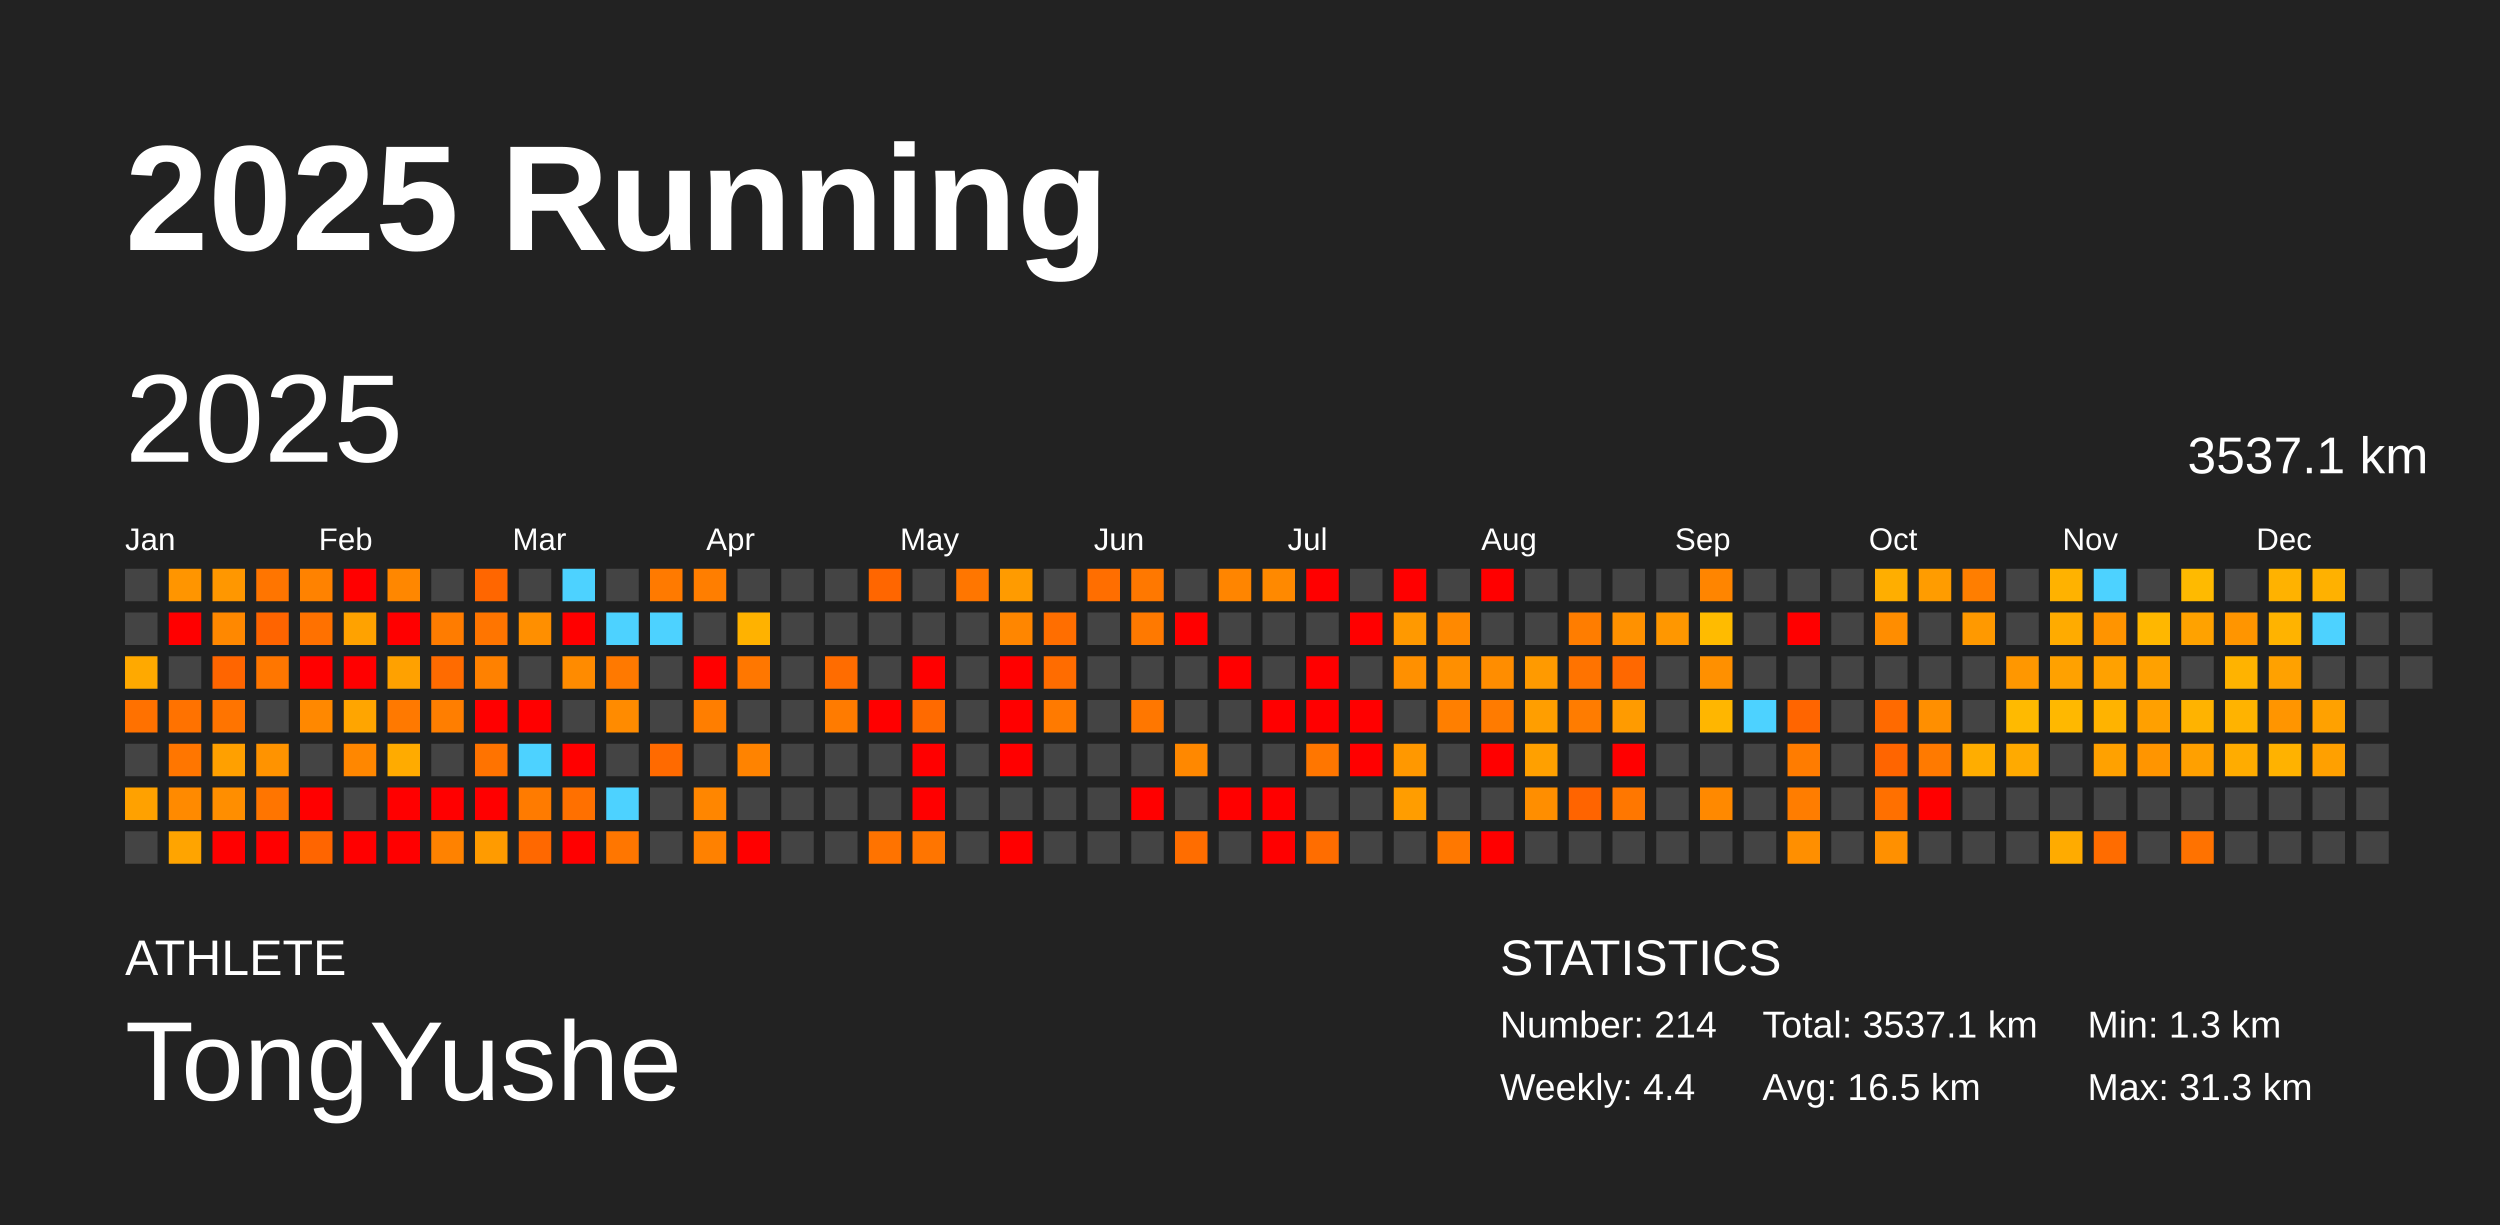
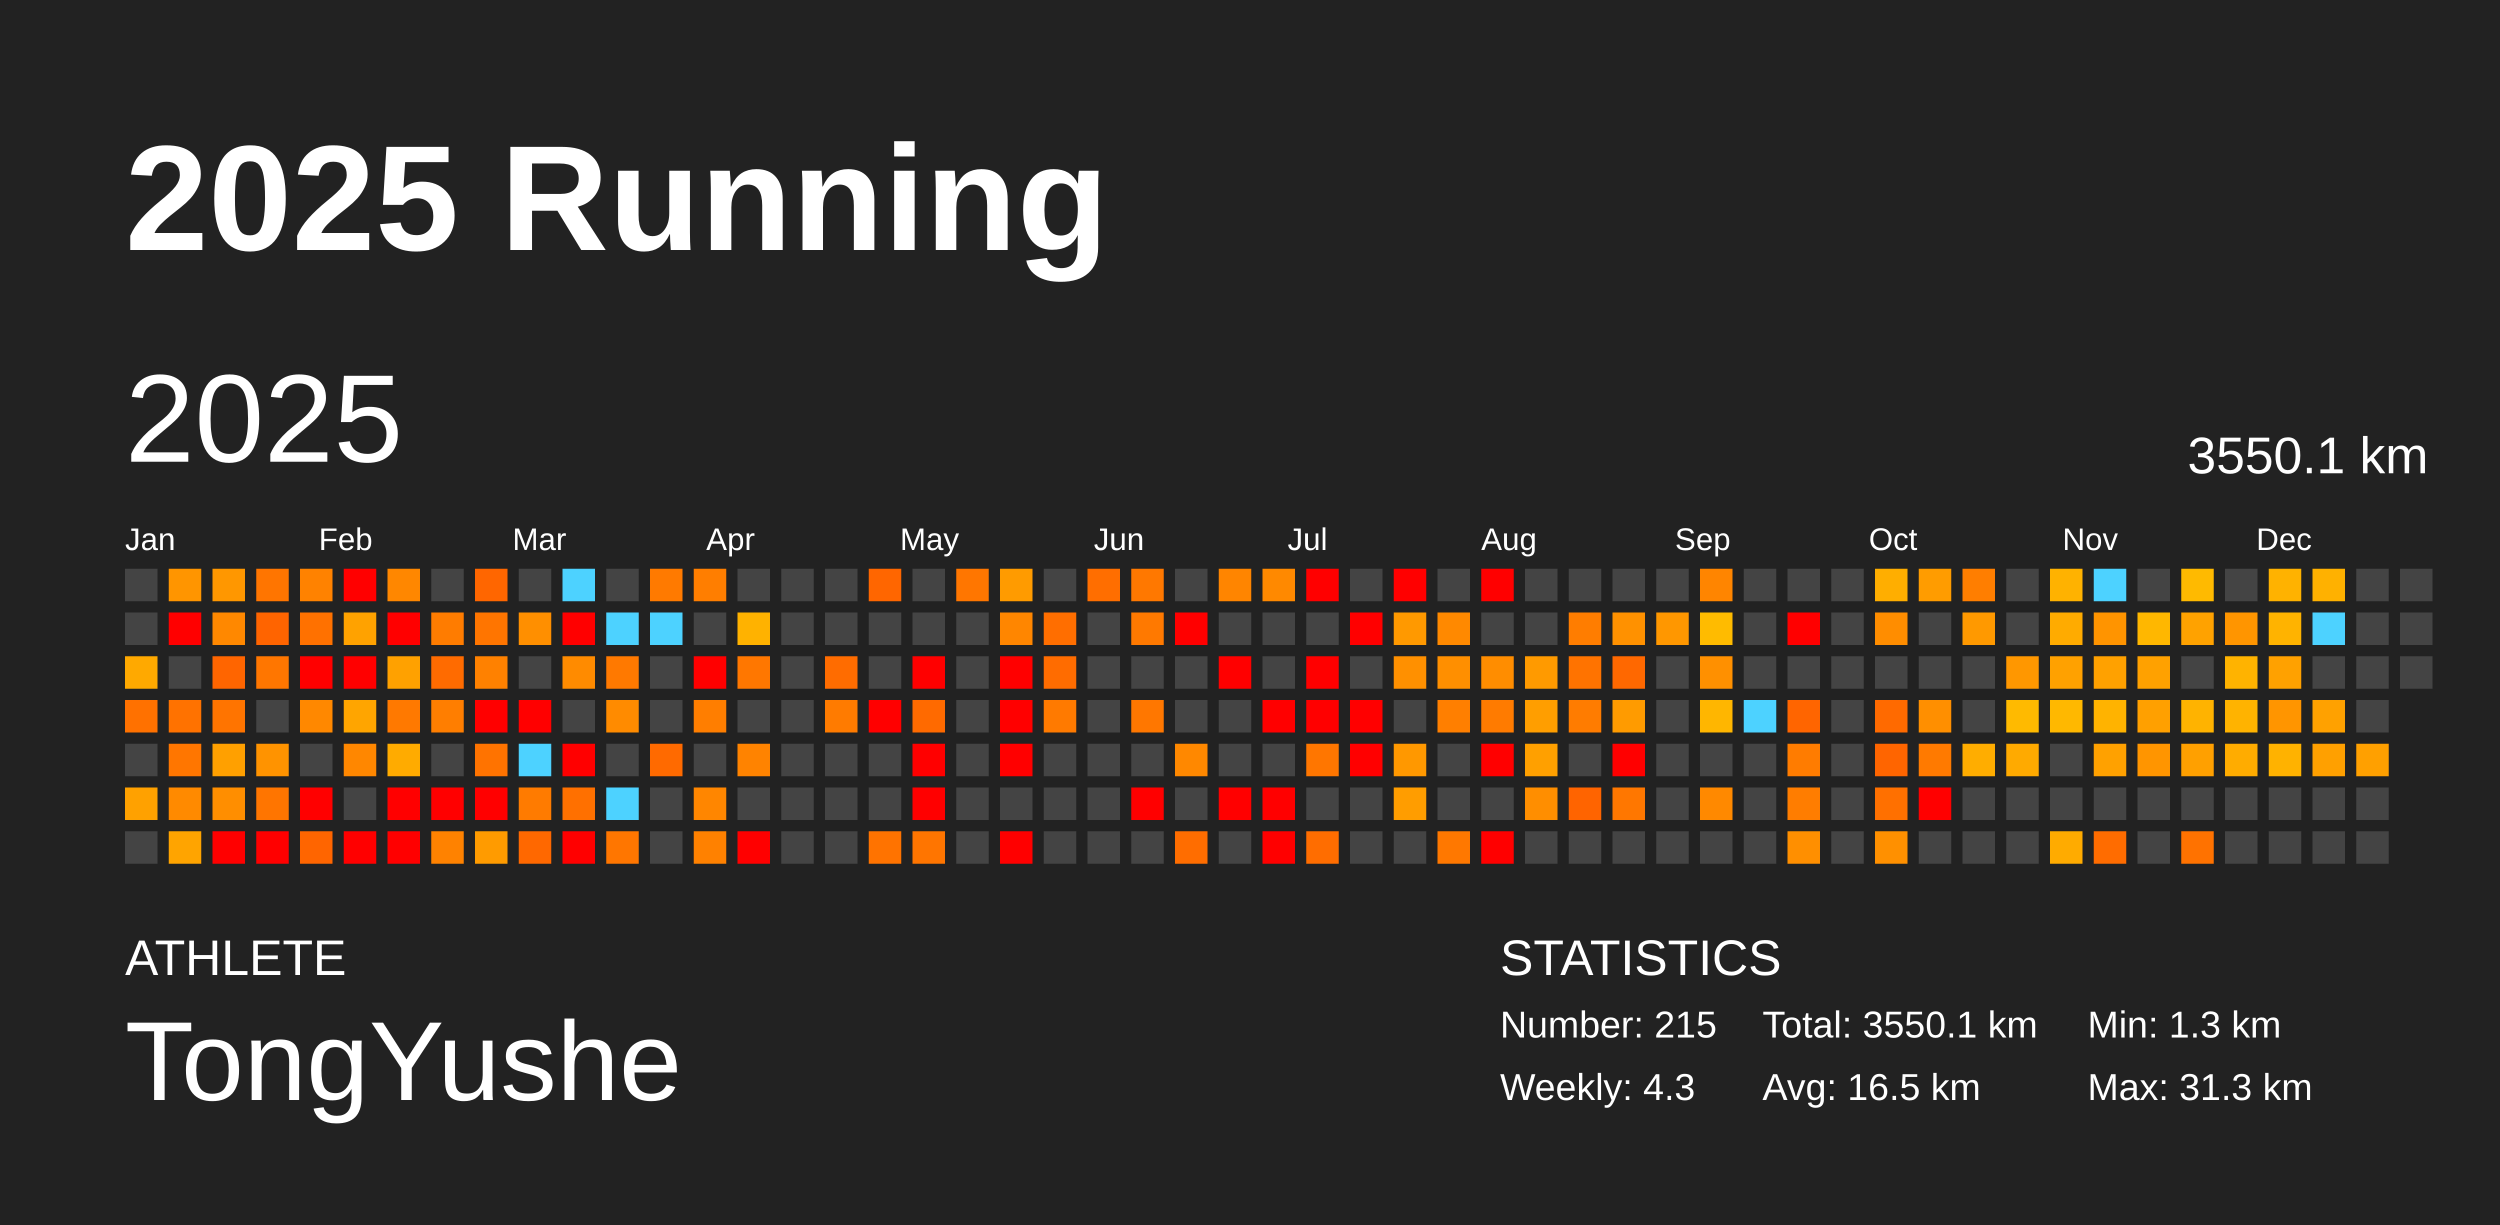
<svg xmlns="http://www.w3.org/2000/svg" baseProfile="full" height="98mm" version="1.1" viewBox="0,0,200,98" width="200mm">
  <defs />
  <rect fill="#222222" height="98" width="200" x="0" y="0" />
  <text fill="#FFFFFF" style="font-size:12px; font-family:Arial; font-weight:bold;" x="10" y="20">2025 Running</text>
  <text fill="#FFFFFF" style="font-size:4px; font-family:Arial" x="10" y="78">ATHLETE</text>
  <text fill="#FFFFFF" style="font-size:9px; font-family:Arial" x="10" y="88">TongYushe</text>
  <text fill="#FFFFFF" style="font-size:4px; font-family:Arial" x="120" y="78">STATISTICS</text>
-   <text fill="#FFFFFF" style="font-size:3px; font-family:Arial" x="120" y="83">Number: 214</text>
-   <text fill="#FFFFFF" style="font-size:3px; font-family:Arial" x="120" y="88">Weekly: 4.4</text>
-   <text fill="#FFFFFF" style="font-size:3px; font-family:Arial" x="141" y="83">Total: 3537.1 km</text>
+   <text fill="#FFFFFF" style="font-size:3px; font-family:Arial" x="120" y="83">Number: 215</text>
+   <text fill="#FFFFFF" style="font-size:3px; font-family:Arial" x="120" y="88">Weekly: 4.3</text>
+   <text fill="#FFFFFF" style="font-size:3px; font-family:Arial" x="141" y="83">Total: 3550.1 km</text>
  <text fill="#FFFFFF" style="font-size:3px; font-family:Arial" x="141" y="88">Avg: 16.5 km</text>
  <text fill="#FFFFFF" style="font-size:3px; font-family:Arial" x="167" y="83">Min: 1.3 km</text>
  <text fill="#FFFFFF" style="font-size:3px; font-family:Arial" x="167" y="88">Max: 31.3 km</text>
  <text dominant-baseline="hanging" fill="#FFFFFF" style="font-size:10.0px; font-family:Arial;" x="10" y="30">2025</text>
-   <text dominant-baseline="hanging" fill="#FFFFFF" style="font-size:4.125px; font-family:Arial;" x="175" y="35">3537.1 km</text>
+   <text dominant-baseline="hanging" fill="#FFFFFF" style="font-size:4.125px; font-family:Arial;" x="175" y="35">3550.1 km</text>
  <text fill="#FFFFFF" style="font-size:2.5px; font-family:Arial" x="10.0" y="44">Jan</text>
  <text fill="#FFFFFF" style="font-size:2.5px; font-family:Arial" x="25.5" y="44">Feb</text>
  <text fill="#FFFFFF" style="font-size:2.5px; font-family:Arial" x="41.0" y="44">Mar</text>
  <text fill="#FFFFFF" style="font-size:2.5px; font-family:Arial" x="56.5" y="44">Apr</text>
  <text fill="#FFFFFF" style="font-size:2.5px; font-family:Arial" x="72.0" y="44">May</text>
  <text fill="#FFFFFF" style="font-size:2.5px; font-family:Arial" x="87.5" y="44">Jun</text>
  <text fill="#FFFFFF" style="font-size:2.5px; font-family:Arial" x="103.0" y="44">Jul</text>
  <text fill="#FFFFFF" style="font-size:2.5px; font-family:Arial" x="118.5" y="44">Aug</text>
  <text fill="#FFFFFF" style="font-size:2.5px; font-family:Arial" x="134.0" y="44">Sep</text>
  <text fill="#FFFFFF" style="font-size:2.5px; font-family:Arial" x="149.5" y="44">Oct</text>
  <text fill="#FFFFFF" style="font-size:2.5px; font-family:Arial" x="165.0" y="44">Nov</text>
  <text fill="#FFFFFF" style="font-size:2.5px; font-family:Arial" x="180.5" y="44">Dec</text>
  <rect fill="#444444" height="2.6" width="2.6" x="10.0" y="45.5" />
  <rect fill="#444444" height="2.6" width="2.6" x="10.0" y="49.0" />
  <rect fill="#ffa900" height="2.6" width="2.6" x="10.0" y="52.5" />
  <rect fill="#ff7100" height="2.6" width="2.6" x="10.0" y="56.0" />
  <rect fill="#444444" height="2.6" width="2.6" x="10.0" y="59.5" />
  <rect fill="#ffa100" height="2.6" width="2.6" x="10.0" y="63.0" />
  <rect fill="#444444" height="2.6" width="2.6" x="10.0" y="66.5" />
  <rect fill="#ff9500" height="2.6" width="2.6" x="13.5" y="45.5" />
  <rect fill="red" height="2.6" width="2.6" x="13.5" y="49.0" />
  <rect fill="#444444" height="2.6" width="2.6" x="13.5" y="52.5" />
  <rect fill="#ff7200" height="2.6" width="2.6" x="13.5" y="56.0" />
  <rect fill="#ff7600" height="2.6" width="2.6" x="13.5" y="59.5" />
  <rect fill="#ff8a00" height="2.6" width="2.6" x="13.5" y="63.0" />
  <rect fill="#ffa400" height="2.6" width="2.6" x="13.5" y="66.5" />
  <rect fill="#ff9700" height="2.6" width="2.6" x="17.0" y="45.5" />
  <rect fill="#ff8800" height="2.6" width="2.6" x="17.0" y="49.0" />
  <rect fill="#ff6500" height="2.6" width="2.6" x="17.0" y="52.5" />
  <rect fill="#ff7400" height="2.6" width="2.6" x="17.0" y="56.0" />
  <rect fill="#ffa000" height="2.6" width="2.6" x="17.0" y="59.5" />
  <rect fill="#ff8e00" height="2.6" width="2.6" x="17.0" y="63.0" />
  <rect fill="red" height="2.6" width="2.6" x="17.0" y="66.5" />
  <rect fill="#ff7500" height="2.6" width="2.6" x="20.5" y="45.5" />
  <rect fill="#ff6400" height="2.6" width="2.6" x="20.5" y="49.0" />
  <rect fill="#ff7600" height="2.6" width="2.6" x="20.5" y="52.5" />
  <rect fill="#444444" height="2.6" width="2.6" x="20.5" y="56.0" />
  <rect fill="#ff9300" height="2.6" width="2.6" x="20.5" y="59.5" />
  <rect fill="#ff7500" height="2.6" width="2.6" x="20.5" y="63.0" />
  <rect fill="red" height="2.6" width="2.6" x="20.5" y="66.5" />
  <rect fill="#ff8200" height="2.6" width="2.6" x="24.0" y="45.5" />
  <rect fill="#ff7100" height="2.6" width="2.6" x="24.0" y="49.0" />
  <rect fill="red" height="2.6" width="2.6" x="24.0" y="52.5" />
  <rect fill="#ff8800" height="2.6" width="2.6" x="24.0" y="56.0" />
  <rect fill="#444444" height="2.6" width="2.6" x="24.0" y="59.5" />
  <rect fill="red" height="2.6" width="2.6" x="24.0" y="63.0" />
  <rect fill="#ff6500" height="2.6" width="2.6" x="24.0" y="66.5" />
  <rect fill="red" height="2.6" width="2.6" x="27.5" y="45.5" />
  <rect fill="#ffa200" height="2.6" width="2.6" x="27.5" y="49.0" />
  <rect fill="red" height="2.6" width="2.6" x="27.5" y="52.5" />
  <rect fill="#ffa500" height="2.6" width="2.6" x="27.5" y="56.0" />
  <rect fill="#ff8700" height="2.6" width="2.6" x="27.5" y="59.5" />
  <rect fill="#444444" height="2.6" width="2.6" x="27.5" y="63.0" />
  <rect fill="red" height="2.6" width="2.6" x="27.5" y="66.5" />
  <rect fill="#ff8700" height="2.6" width="2.6" x="31.0" y="45.5" />
  <rect fill="red" height="2.6" width="2.6" x="31.0" y="49.0" />
  <rect fill="#ffa100" height="2.6" width="2.6" x="31.0" y="52.5" />
  <rect fill="#ff7900" height="2.6" width="2.6" x="31.0" y="56.0" />
  <rect fill="#ffab00" height="2.6" width="2.6" x="31.0" y="59.5" />
  <rect fill="red" height="2.6" width="2.6" x="31.0" y="63.0" />
  <rect fill="red" height="2.6" width="2.6" x="31.0" y="66.5" />
  <rect fill="#444444" height="2.6" width="2.6" x="34.5" y="45.5" />
  <rect fill="#ff7c00" height="2.6" width="2.6" x="34.5" y="49.0" />
  <rect fill="#ff6b00" height="2.6" width="2.6" x="34.5" y="52.5" />
  <rect fill="#ff7e00" height="2.6" width="2.6" x="34.5" y="56.0" />
  <rect fill="#444444" height="2.6" width="2.6" x="34.5" y="59.5" />
  <rect fill="red" height="2.6" width="2.6" x="34.5" y="63.0" />
  <rect fill="#ff8200" height="2.6" width="2.6" x="34.5" y="66.5" />
  <rect fill="#ff6600" height="2.6" width="2.6" x="38.0" y="45.5" />
  <rect fill="#ff7500" height="2.6" width="2.6" x="38.0" y="49.0" />
  <rect fill="#ff8100" height="2.6" width="2.6" x="38.0" y="52.5" />
  <rect fill="red" height="2.6" width="2.6" x="38.0" y="56.0" />
  <rect fill="#ff7300" height="2.6" width="2.6" x="38.0" y="59.5" />
  <rect fill="red" height="2.6" width="2.6" x="38.0" y="63.0" />
  <rect fill="#ff9b00" height="2.6" width="2.6" x="38.0" y="66.5" />
  <rect fill="#444444" height="2.6" width="2.6" x="41.5" y="45.5" />
  <rect fill="#ff8f00" height="2.6" width="2.6" x="41.5" y="49.0" />
  <rect fill="#444444" height="2.6" width="2.6" x="41.5" y="52.5" />
  <rect fill="red" height="2.6" width="2.6" x="41.5" y="56.0" />
  <rect fill="#4dd2ff" height="2.6" width="2.6" x="41.5" y="59.5" />
  <rect fill="#ff7b00" height="2.6" width="2.6" x="41.5" y="63.0" />
  <rect fill="#ff6800" height="2.6" width="2.6" x="41.5" y="66.5" />
  <rect fill="#4dd2ff" height="2.6" width="2.6" x="45.0" y="45.5" />
  <rect fill="red" height="2.6" width="2.6" x="45.0" y="49.0" />
  <rect fill="#ff8b00" height="2.6" width="2.6" x="45.0" y="52.5" />
  <rect fill="#444444" height="2.6" width="2.6" x="45.0" y="56.0" />
  <rect fill="red" height="2.6" width="2.6" x="45.0" y="59.5" />
  <rect fill="#ff7000" height="2.6" width="2.6" x="45.0" y="63.0" />
  <rect fill="red" height="2.6" width="2.6" x="45.0" y="66.5" />
  <rect fill="#444444" height="2.6" width="2.6" x="48.5" y="45.5" />
  <rect fill="#4dd2ff" height="2.6" width="2.6" x="48.5" y="49.0" />
  <rect fill="#ff7900" height="2.6" width="2.6" x="48.5" y="52.5" />
  <rect fill="#ff8b00" height="2.6" width="2.6" x="48.5" y="56.0" />
  <rect fill="#444444" height="2.6" width="2.6" x="48.5" y="59.5" />
  <rect fill="#4dd2ff" height="2.6" width="2.6" x="48.5" y="63.0" />
  <rect fill="#ff7600" height="2.6" width="2.6" x="48.5" y="66.5" />
  <rect fill="#ff7a00" height="2.6" width="2.6" x="52.0" y="45.5" />
  <rect fill="#4dd2ff" height="2.6" width="2.6" x="52.0" y="49.0" />
  <rect fill="#444444" height="2.6" width="2.6" x="52.0" y="52.5" />
  <rect fill="#444444" height="2.6" width="2.6" x="52.0" y="56.0" />
  <rect fill="#ff6a00" height="2.6" width="2.6" x="52.0" y="59.5" />
  <rect fill="#444444" height="2.6" width="2.6" x="52.0" y="63.0" />
  <rect fill="#444444" height="2.6" width="2.6" x="52.0" y="66.5" />
  <rect fill="#ff7e00" height="2.6" width="2.6" x="55.5" y="45.5" />
  <rect fill="#444444" height="2.6" width="2.6" x="55.5" y="49.0" />
  <rect fill="red" height="2.6" width="2.6" x="55.5" y="52.5" />
  <rect fill="#ff7e00" height="2.6" width="2.6" x="55.5" y="56.0" />
  <rect fill="#444444" height="2.6" width="2.6" x="55.5" y="59.5" />
  <rect fill="#ff8600" height="2.6" width="2.6" x="55.5" y="63.0" />
  <rect fill="#ff8100" height="2.6" width="2.6" x="55.5" y="66.5" />
  <rect fill="#444444" height="2.6" width="2.6" x="59.0" y="45.5" />
  <rect fill="#ffb200" height="2.6" width="2.6" x="59.0" y="49.0" />
  <rect fill="#ff7700" height="2.6" width="2.6" x="59.0" y="52.5" />
  <rect fill="#444444" height="2.6" width="2.6" x="59.0" y="56.0" />
  <rect fill="#ff8300" height="2.6" width="2.6" x="59.0" y="59.5" />
  <rect fill="#444444" height="2.6" width="2.6" x="59.0" y="63.0" />
  <rect fill="red" height="2.6" width="2.6" x="59.0" y="66.5" />
  <rect fill="#444444" height="2.6" width="2.6" x="62.5" y="45.5" />
  <rect fill="#444444" height="2.6" width="2.6" x="62.5" y="49.0" />
  <rect fill="#444444" height="2.6" width="2.6" x="62.5" y="52.5" />
  <rect fill="#444444" height="2.6" width="2.6" x="62.5" y="56.0" />
  <rect fill="#444444" height="2.6" width="2.6" x="62.5" y="59.5" />
  <rect fill="#444444" height="2.6" width="2.6" x="62.5" y="63.0" />
  <rect fill="#444444" height="2.6" width="2.6" x="62.5" y="66.5" />
  <rect fill="#444444" height="2.6" width="2.6" x="66.0" y="45.5" />
  <rect fill="#444444" height="2.6" width="2.6" x="66.0" y="49.0" />
  <rect fill="#ff6c00" height="2.6" width="2.6" x="66.0" y="52.5" />
  <rect fill="#ff7b00" height="2.6" width="2.6" x="66.0" y="56.0" />
  <rect fill="#444444" height="2.6" width="2.6" x="66.0" y="59.5" />
  <rect fill="#444444" height="2.6" width="2.6" x="66.0" y="63.0" />
  <rect fill="#444444" height="2.6" width="2.6" x="66.0" y="66.5" />
  <rect fill="#ff6600" height="2.6" width="2.6" x="69.5" y="45.5" />
  <rect fill="#444444" height="2.6" width="2.6" x="69.5" y="49.0" />
  <rect fill="#444444" height="2.6" width="2.6" x="69.5" y="52.5" />
  <rect fill="red" height="2.6" width="2.6" x="69.5" y="56.0" />
  <rect fill="#444444" height="2.6" width="2.6" x="69.5" y="59.5" />
  <rect fill="#444444" height="2.6" width="2.6" x="69.5" y="63.0" />
  <rect fill="#ff7300" height="2.6" width="2.6" x="69.5" y="66.5" />
  <rect fill="#444444" height="2.6" width="2.6" x="73.0" y="45.5" />
  <rect fill="#444444" height="2.6" width="2.6" x="73.0" y="49.0" />
  <rect fill="red" height="2.6" width="2.6" x="73.0" y="52.5" />
  <rect fill="#ff6a00" height="2.6" width="2.6" x="73.0" y="56.0" />
  <rect fill="red" height="2.6" width="2.6" x="73.0" y="59.5" />
  <rect fill="red" height="2.6" width="2.6" x="73.0" y="63.0" />
  <rect fill="#ff7500" height="2.6" width="2.6" x="73.0" y="66.5" />
  <rect fill="#ff7600" height="2.6" width="2.6" x="76.5" y="45.5" />
  <rect fill="#444444" height="2.6" width="2.6" x="76.5" y="49.0" />
  <rect fill="#444444" height="2.6" width="2.6" x="76.5" y="52.5" />
  <rect fill="#444444" height="2.6" width="2.6" x="76.5" y="56.0" />
  <rect fill="#444444" height="2.6" width="2.6" x="76.5" y="59.5" />
  <rect fill="#444444" height="2.6" width="2.6" x="76.5" y="63.0" />
  <rect fill="#444444" height="2.6" width="2.6" x="76.5" y="66.5" />
  <rect fill="#ff9b00" height="2.6" width="2.6" x="80.0" y="45.5" />
  <rect fill="#ff8600" height="2.6" width="2.6" x="80.0" y="49.0" />
  <rect fill="red" height="2.6" width="2.6" x="80.0" y="52.5" />
  <rect fill="red" height="2.6" width="2.6" x="80.0" y="56.0" />
  <rect fill="red" height="2.6" width="2.6" x="80.0" y="59.5" />
  <rect fill="#444444" height="2.6" width="2.6" x="80.0" y="63.0" />
  <rect fill="red" height="2.6" width="2.6" x="80.0" y="66.5" />
  <rect fill="#444444" height="2.6" width="2.6" x="83.5" y="45.5" />
  <rect fill="#ff6e00" height="2.6" width="2.6" x="83.5" y="49.0" />
  <rect fill="#ff6c00" height="2.6" width="2.6" x="83.5" y="52.5" />
  <rect fill="#ff7a00" height="2.6" width="2.6" x="83.5" y="56.0" />
  <rect fill="#444444" height="2.6" width="2.6" x="83.5" y="59.5" />
  <rect fill="#444444" height="2.6" width="2.6" x="83.5" y="63.0" />
  <rect fill="#444444" height="2.6" width="2.6" x="83.5" y="66.5" />
  <rect fill="#ff6e00" height="2.6" width="2.6" x="87.0" y="45.5" />
  <rect fill="#444444" height="2.6" width="2.6" x="87.0" y="49.0" />
  <rect fill="#444444" height="2.6" width="2.6" x="87.0" y="52.5" />
  <rect fill="#444444" height="2.6" width="2.6" x="87.0" y="56.0" />
  <rect fill="#444444" height="2.6" width="2.6" x="87.0" y="59.5" />
  <rect fill="#444444" height="2.6" width="2.6" x="87.0" y="63.0" />
  <rect fill="#444444" height="2.6" width="2.6" x="87.0" y="66.5" />
  <rect fill="#ff7800" height="2.6" width="2.6" x="90.5" y="45.5" />
  <rect fill="#ff7900" height="2.6" width="2.6" x="90.5" y="49.0" />
  <rect fill="#444444" height="2.6" width="2.6" x="90.5" y="52.5" />
  <rect fill="#ff7700" height="2.6" width="2.6" x="90.5" y="56.0" />
  <rect fill="#444444" height="2.6" width="2.6" x="90.5" y="59.5" />
  <rect fill="red" height="2.6" width="2.6" x="90.5" y="63.0" />
  <rect fill="#444444" height="2.6" width="2.6" x="90.5" y="66.5" />
  <rect fill="#444444" height="2.6" width="2.6" x="94.0" y="45.5" />
  <rect fill="red" height="2.6" width="2.6" x="94.0" y="49.0" />
  <rect fill="#444444" height="2.6" width="2.6" x="94.0" y="52.5" />
  <rect fill="#444444" height="2.6" width="2.6" x="94.0" y="56.0" />
  <rect fill="#ff8800" height="2.6" width="2.6" x="94.0" y="59.5" />
  <rect fill="#444444" height="2.6" width="2.6" x="94.0" y="63.0" />
  <rect fill="#ff6d00" height="2.6" width="2.6" x="94.0" y="66.5" />
  <rect fill="#ff8500" height="2.6" width="2.6" x="97.5" y="45.5" />
  <rect fill="#444444" height="2.6" width="2.6" x="97.5" y="49.0" />
  <rect fill="red" height="2.6" width="2.6" x="97.5" y="52.5" />
  <rect fill="#444444" height="2.6" width="2.6" x="97.5" y="56.0" />
  <rect fill="#444444" height="2.6" width="2.6" x="97.5" y="59.5" />
  <rect fill="red" height="2.6" width="2.6" x="97.5" y="63.0" />
  <rect fill="#444444" height="2.6" width="2.6" x="97.5" y="66.5" />
  <rect fill="#ff8900" height="2.6" width="2.6" x="101.0" y="45.5" />
  <rect fill="#444444" height="2.6" width="2.6" x="101.0" y="49.0" />
  <rect fill="#444444" height="2.6" width="2.6" x="101.0" y="52.5" />
  <rect fill="red" height="2.6" width="2.6" x="101.0" y="56.0" />
  <rect fill="#444444" height="2.6" width="2.6" x="101.0" y="59.5" />
  <rect fill="red" height="2.6" width="2.6" x="101.0" y="63.0" />
  <rect fill="red" height="2.6" width="2.6" x="101.0" y="66.5" />
  <rect fill="red" height="2.6" width="2.6" x="104.5" y="45.5" />
  <rect fill="#444444" height="2.6" width="2.6" x="104.5" y="49.0" />
  <rect fill="red" height="2.6" width="2.6" x="104.5" y="52.5" />
  <rect fill="red" height="2.6" width="2.6" x="104.5" y="56.0" />
  <rect fill="#ff7600" height="2.6" width="2.6" x="104.5" y="59.5" />
  <rect fill="#444444" height="2.6" width="2.6" x="104.5" y="63.0" />
  <rect fill="#ff6d00" height="2.6" width="2.6" x="104.5" y="66.5" />
  <rect fill="#444444" height="2.6" width="2.6" x="108.0" y="45.5" />
  <rect fill="red" height="2.6" width="2.6" x="108.0" y="49.0" />
  <rect fill="#444444" height="2.6" width="2.6" x="108.0" y="52.5" />
  <rect fill="red" height="2.6" width="2.6" x="108.0" y="56.0" />
  <rect fill="red" height="2.6" width="2.6" x="108.0" y="59.5" />
  <rect fill="#444444" height="2.6" width="2.6" x="108.0" y="63.0" />
  <rect fill="#444444" height="2.6" width="2.6" x="108.0" y="66.5" />
  <rect fill="red" height="2.6" width="2.6" x="111.5" y="45.5" />
  <rect fill="#ff9900" height="2.6" width="2.6" x="111.5" y="49.0" />
  <rect fill="#ff9000" height="2.6" width="2.6" x="111.5" y="52.5" />
  <rect fill="#444444" height="2.6" width="2.6" x="111.5" y="56.0" />
  <rect fill="#ff9800" height="2.6" width="2.6" x="111.5" y="59.5" />
  <rect fill="#ff9d00" height="2.6" width="2.6" x="111.5" y="63.0" />
  <rect fill="#444444" height="2.6" width="2.6" x="111.5" y="66.5" />
  <rect fill="#444444" height="2.6" width="2.6" x="115.0" y="45.5" />
  <rect fill="#ff8900" height="2.6" width="2.6" x="115.0" y="49.0" />
  <rect fill="#ff8f00" height="2.6" width="2.6" x="115.0" y="52.5" />
  <rect fill="#ff7f00" height="2.6" width="2.6" x="115.0" y="56.0" />
  <rect fill="#444444" height="2.6" width="2.6" x="115.0" y="59.5" />
  <rect fill="#444444" height="2.6" width="2.6" x="115.0" y="63.0" />
  <rect fill="#ff7800" height="2.6" width="2.6" x="115.0" y="66.5" />
  <rect fill="red" height="2.6" width="2.6" x="118.5" y="45.5" />
  <rect fill="#444444" height="2.6" width="2.6" x="118.5" y="49.0" />
  <rect fill="#ff8d00" height="2.6" width="2.6" x="118.5" y="52.5" />
  <rect fill="#ff7b00" height="2.6" width="2.6" x="118.5" y="56.0" />
  <rect fill="red" height="2.6" width="2.6" x="118.5" y="59.5" />
  <rect fill="#444444" height="2.6" width="2.6" x="118.5" y="63.0" />
  <rect fill="red" height="2.6" width="2.6" x="118.5" y="66.5" />
  <rect fill="#444444" height="2.6" width="2.6" x="122.0" y="45.5" />
  <rect fill="#444444" height="2.6" width="2.6" x="122.0" y="49.0" />
  <rect fill="#ff9a00" height="2.6" width="2.6" x="122.0" y="52.5" />
  <rect fill="#ff9e00" height="2.6" width="2.6" x="122.0" y="56.0" />
  <rect fill="#ffa000" height="2.6" width="2.6" x="122.0" y="59.5" />
  <rect fill="#ff8e00" height="2.6" width="2.6" x="122.0" y="63.0" />
  <rect fill="#444444" height="2.6" width="2.6" x="122.0" y="66.5" />
  <rect fill="#444444" height="2.6" width="2.6" x="125.5" y="45.5" />
  <rect fill="#ff7d00" height="2.6" width="2.6" x="125.5" y="49.0" />
  <rect fill="#ff7300" height="2.6" width="2.6" x="125.5" y="52.5" />
  <rect fill="#ff7c00" height="2.6" width="2.6" x="125.5" y="56.0" />
  <rect fill="#444444" height="2.6" width="2.6" x="125.5" y="59.5" />
  <rect fill="#ff6400" height="2.6" width="2.6" x="125.5" y="63.0" />
  <rect fill="#444444" height="2.6" width="2.6" x="125.5" y="66.5" />
  <rect fill="#444444" height="2.6" width="2.6" x="129.0" y="45.5" />
  <rect fill="#ff9100" height="2.6" width="2.6" x="129.0" y="49.0" />
  <rect fill="#ff6800" height="2.6" width="2.6" x="129.0" y="52.5" />
  <rect fill="#ff9b00" height="2.6" width="2.6" x="129.0" y="56.0" />
  <rect fill="red" height="2.6" width="2.6" x="129.0" y="59.5" />
  <rect fill="#ff7700" height="2.6" width="2.6" x="129.0" y="63.0" />
  <rect fill="#444444" height="2.6" width="2.6" x="129.0" y="66.5" />
  <rect fill="#444444" height="2.6" width="2.6" x="132.5" y="45.5" />
  <rect fill="#ff9700" height="2.6" width="2.6" x="132.5" y="49.0" />
  <rect fill="#444444" height="2.6" width="2.6" x="132.5" y="52.5" />
  <rect fill="#444444" height="2.6" width="2.6" x="132.5" y="56.0" />
  <rect fill="#444444" height="2.6" width="2.6" x="132.5" y="59.5" />
  <rect fill="#444444" height="2.6" width="2.6" x="132.5" y="63.0" />
  <rect fill="#444444" height="2.6" width="2.6" x="132.5" y="66.5" />
  <rect fill="#ff8500" height="2.6" width="2.6" x="136.0" y="45.5" />
  <rect fill="#ffbb00" height="2.6" width="2.6" x="136.0" y="49.0" />
  <rect fill="#ff9000" height="2.6" width="2.6" x="136.0" y="52.5" />
  <rect fill="#ffb600" height="2.6" width="2.6" x="136.0" y="56.0" />
  <rect fill="#444444" height="2.6" width="2.6" x="136.0" y="59.5" />
  <rect fill="#ff8900" height="2.6" width="2.6" x="136.0" y="63.0" />
  <rect fill="#444444" height="2.6" width="2.6" x="136.0" y="66.5" />
  <rect fill="#444444" height="2.6" width="2.6" x="139.5" y="45.5" />
  <rect fill="#444444" height="2.6" width="2.6" x="139.5" y="49.0" />
  <rect fill="#444444" height="2.6" width="2.6" x="139.5" y="52.5" />
  <rect fill="#4dd2ff" height="2.6" width="2.6" x="139.5" y="56.0" />
  <rect fill="#444444" height="2.6" width="2.6" x="139.5" y="59.5" />
  <rect fill="#444444" height="2.6" width="2.6" x="139.5" y="63.0" />
  <rect fill="#444444" height="2.6" width="2.6" x="139.5" y="66.5" />
  <rect fill="#444444" height="2.6" width="2.6" x="143.0" y="45.5" />
  <rect fill="red" height="2.6" width="2.6" x="143.0" y="49.0" />
  <rect fill="#444444" height="2.6" width="2.6" x="143.0" y="52.5" />
  <rect fill="#ff6500" height="2.6" width="2.6" x="143.0" y="56.0" />
  <rect fill="#ff7c00" height="2.6" width="2.6" x="143.0" y="59.5" />
  <rect fill="#ff7d00" height="2.6" width="2.6" x="143.0" y="63.0" />
  <rect fill="#ff8f00" height="2.6" width="2.6" x="143.0" y="66.5" />
  <rect fill="#444444" height="2.6" width="2.6" x="146.5" y="45.5" />
  <rect fill="#444444" height="2.6" width="2.6" x="146.5" y="49.0" />
  <rect fill="#444444" height="2.6" width="2.6" x="146.5" y="52.5" />
  <rect fill="#444444" height="2.6" width="2.6" x="146.5" y="56.0" />
  <rect fill="#444444" height="2.6" width="2.6" x="146.5" y="59.5" />
  <rect fill="#444444" height="2.6" width="2.6" x="146.5" y="63.0" />
  <rect fill="#444444" height="2.6" width="2.6" x="146.5" y="66.5" />
  <rect fill="#ffae00" height="2.6" width="2.6" x="150.0" y="45.5" />
  <rect fill="#ff8d00" height="2.6" width="2.6" x="150.0" y="49.0" />
  <rect fill="#444444" height="2.6" width="2.6" x="150.0" y="52.5" />
  <rect fill="#ff6a00" height="2.6" width="2.6" x="150.0" y="56.0" />
  <rect fill="#ff6500" height="2.6" width="2.6" x="150.0" y="59.5" />
  <rect fill="#ff7000" height="2.6" width="2.6" x="150.0" y="63.0" />
  <rect fill="#ff9000" height="2.6" width="2.6" x="150.0" y="66.5" />
  <rect fill="#ff9c00" height="2.6" width="2.6" x="153.5" y="45.5" />
  <rect fill="#444444" height="2.6" width="2.6" x="153.5" y="49.0" />
  <rect fill="#444444" height="2.6" width="2.6" x="153.5" y="52.5" />
  <rect fill="#ff8f00" height="2.6" width="2.6" x="153.5" y="56.0" />
  <rect fill="#ff7a00" height="2.6" width="2.6" x="153.5" y="59.5" />
  <rect fill="red" height="2.6" width="2.6" x="153.5" y="63.0" />
  <rect fill="#444444" height="2.6" width="2.6" x="153.5" y="66.5" />
  <rect fill="#ff7e00" height="2.6" width="2.6" x="157.0" y="45.5" />
  <rect fill="#ff9900" height="2.6" width="2.6" x="157.0" y="49.0" />
  <rect fill="#444444" height="2.6" width="2.6" x="157.0" y="52.5" />
  <rect fill="#444444" height="2.6" width="2.6" x="157.0" y="56.0" />
  <rect fill="#ffad00" height="2.6" width="2.6" x="157.0" y="59.5" />
  <rect fill="#444444" height="2.6" width="2.6" x="157.0" y="63.0" />
  <rect fill="#444444" height="2.6" width="2.6" x="157.0" y="66.5" />
  <rect fill="#444444" height="2.6" width="2.6" x="160.5" y="45.5" />
  <rect fill="#444444" height="2.6" width="2.6" x="160.5" y="49.0" />
  <rect fill="#ff9700" height="2.6" width="2.6" x="160.5" y="52.5" />
  <rect fill="#ffba00" height="2.6" width="2.6" x="160.5" y="56.0" />
  <rect fill="#ffaa00" height="2.6" width="2.6" x="160.5" y="59.5" />
  <rect fill="#444444" height="2.6" width="2.6" x="160.5" y="63.0" />
  <rect fill="#444444" height="2.6" width="2.6" x="160.5" y="66.5" />
  <rect fill="#ffb200" height="2.6" width="2.6" x="164.0" y="45.5" />
  <rect fill="#ffab00" height="2.6" width="2.6" x="164.0" y="49.0" />
  <rect fill="#ffa100" height="2.6" width="2.6" x="164.0" y="52.5" />
  <rect fill="#ffb800" height="2.6" width="2.6" x="164.0" y="56.0" />
  <rect fill="#444444" height="2.6" width="2.6" x="164.0" y="59.5" />
  <rect fill="#444444" height="2.6" width="2.6" x="164.0" y="63.0" />
  <rect fill="#ffab00" height="2.6" width="2.6" x="164.0" y="66.5" />
  <rect fill="#4dd2ff" height="2.6" width="2.6" x="167.5" y="45.5" />
  <rect fill="#ff9400" height="2.6" width="2.6" x="167.5" y="49.0" />
  <rect fill="#ffa100" height="2.6" width="2.6" x="167.5" y="52.5" />
  <rect fill="#ffb300" height="2.6" width="2.6" x="167.5" y="56.0" />
  <rect fill="#ffa100" height="2.6" width="2.6" x="167.5" y="59.5" />
  <rect fill="#444444" height="2.6" width="2.6" x="167.5" y="63.0" />
  <rect fill="#ff6c00" height="2.6" width="2.6" x="167.5" y="66.5" />
  <rect fill="#444444" height="2.6" width="2.6" x="171.0" y="45.5" />
  <rect fill="#ffb700" height="2.6" width="2.6" x="171.0" y="49.0" />
  <rect fill="#ffa100" height="2.6" width="2.6" x="171.0" y="52.5" />
  <rect fill="#ffa000" height="2.6" width="2.6" x="171.0" y="56.0" />
  <rect fill="#ff9500" height="2.6" width="2.6" x="171.0" y="59.5" />
  <rect fill="#444444" height="2.6" width="2.6" x="171.0" y="63.0" />
  <rect fill="#444444" height="2.6" width="2.6" x="171.0" y="66.5" />
  <rect fill="#ffba00" height="2.6" width="2.6" x="174.5" y="45.5" />
  <rect fill="#ffa200" height="2.6" width="2.6" x="174.5" y="49.0" />
  <rect fill="#444444" height="2.6" width="2.6" x="174.5" y="52.5" />
  <rect fill="#ffb300" height="2.6" width="2.6" x="174.5" y="56.0" />
  <rect fill="#ffa000" height="2.6" width="2.6" x="174.5" y="59.5" />
  <rect fill="#444444" height="2.6" width="2.6" x="174.5" y="63.0" />
  <rect fill="#ff7200" height="2.6" width="2.6" x="174.5" y="66.5" />
  <rect fill="#444444" height="2.6" width="2.6" x="178.0" y="45.5" />
  <rect fill="#ff9500" height="2.6" width="2.6" x="178.0" y="49.0" />
  <rect fill="#ffb300" height="2.6" width="2.6" x="178.0" y="52.5" />
  <rect fill="#ffb300" height="2.6" width="2.6" x="178.0" y="56.0" />
  <rect fill="#ffac00" height="2.6" width="2.6" x="178.0" y="59.5" />
  <rect fill="#444444" height="2.6" width="2.6" x="178.0" y="63.0" />
  <rect fill="#444444" height="2.6" width="2.6" x="178.0" y="66.5" />
  <rect fill="#ffb200" height="2.6" width="2.6" x="181.5" y="45.5" />
  <rect fill="#ffb300" height="2.6" width="2.6" x="181.5" y="49.0" />
  <rect fill="#ffa100" height="2.6" width="2.6" x="181.5" y="52.5" />
  <rect fill="#ff9500" height="2.6" width="2.6" x="181.5" y="56.0" />
  <rect fill="#ffb200" height="2.6" width="2.6" x="181.5" y="59.5" />
  <rect fill="#444444" height="2.6" width="2.6" x="181.5" y="63.0" />
  <rect fill="#444444" height="2.6" width="2.6" x="181.5" y="66.5" />
  <rect fill="#ffb100" height="2.6" width="2.6" x="185.0" y="45.5" />
  <rect fill="#4dd2ff" height="2.6" width="2.6" x="185.0" y="49.0" />
  <rect fill="#444444" height="2.6" width="2.6" x="185.0" y="52.5" />
  <rect fill="#ffa100" height="2.6" width="2.6" x="185.0" y="56.0" />
  <rect fill="#ffa000" height="2.6" width="2.6" x="185.0" y="59.5" />
  <rect fill="#444444" height="2.6" width="2.6" x="185.0" y="63.0" />
  <rect fill="#444444" height="2.6" width="2.6" x="185.0" y="66.5" />
  <rect fill="#444444" height="2.6" width="2.6" x="188.5" y="45.5" />
  <rect fill="#444444" height="2.6" width="2.6" x="188.5" y="49.0" />
  <rect fill="#444444" height="2.6" width="2.6" x="188.5" y="52.5" />
  <rect fill="#444444" height="2.6" width="2.6" x="188.5" y="56.0" />
-   <rect fill="#444444" height="2.6" width="2.6" x="188.5" y="59.5" />
+   <rect fill="#ffa000" height="2.6" width="2.6" x="188.5" y="59.5" />
  <rect fill="#444444" height="2.6" width="2.6" x="188.5" y="63.0" />
  <rect fill="#444444" height="2.6" width="2.6" x="188.5" y="66.5" />
  <rect fill="#444444" height="2.6" width="2.6" x="192.0" y="45.5" />
  <rect fill="#444444" height="2.6" width="2.6" x="192.0" y="49.0" />
  <rect fill="#444444" height="2.6" width="2.6" x="192.0" y="52.5" />
</svg>
